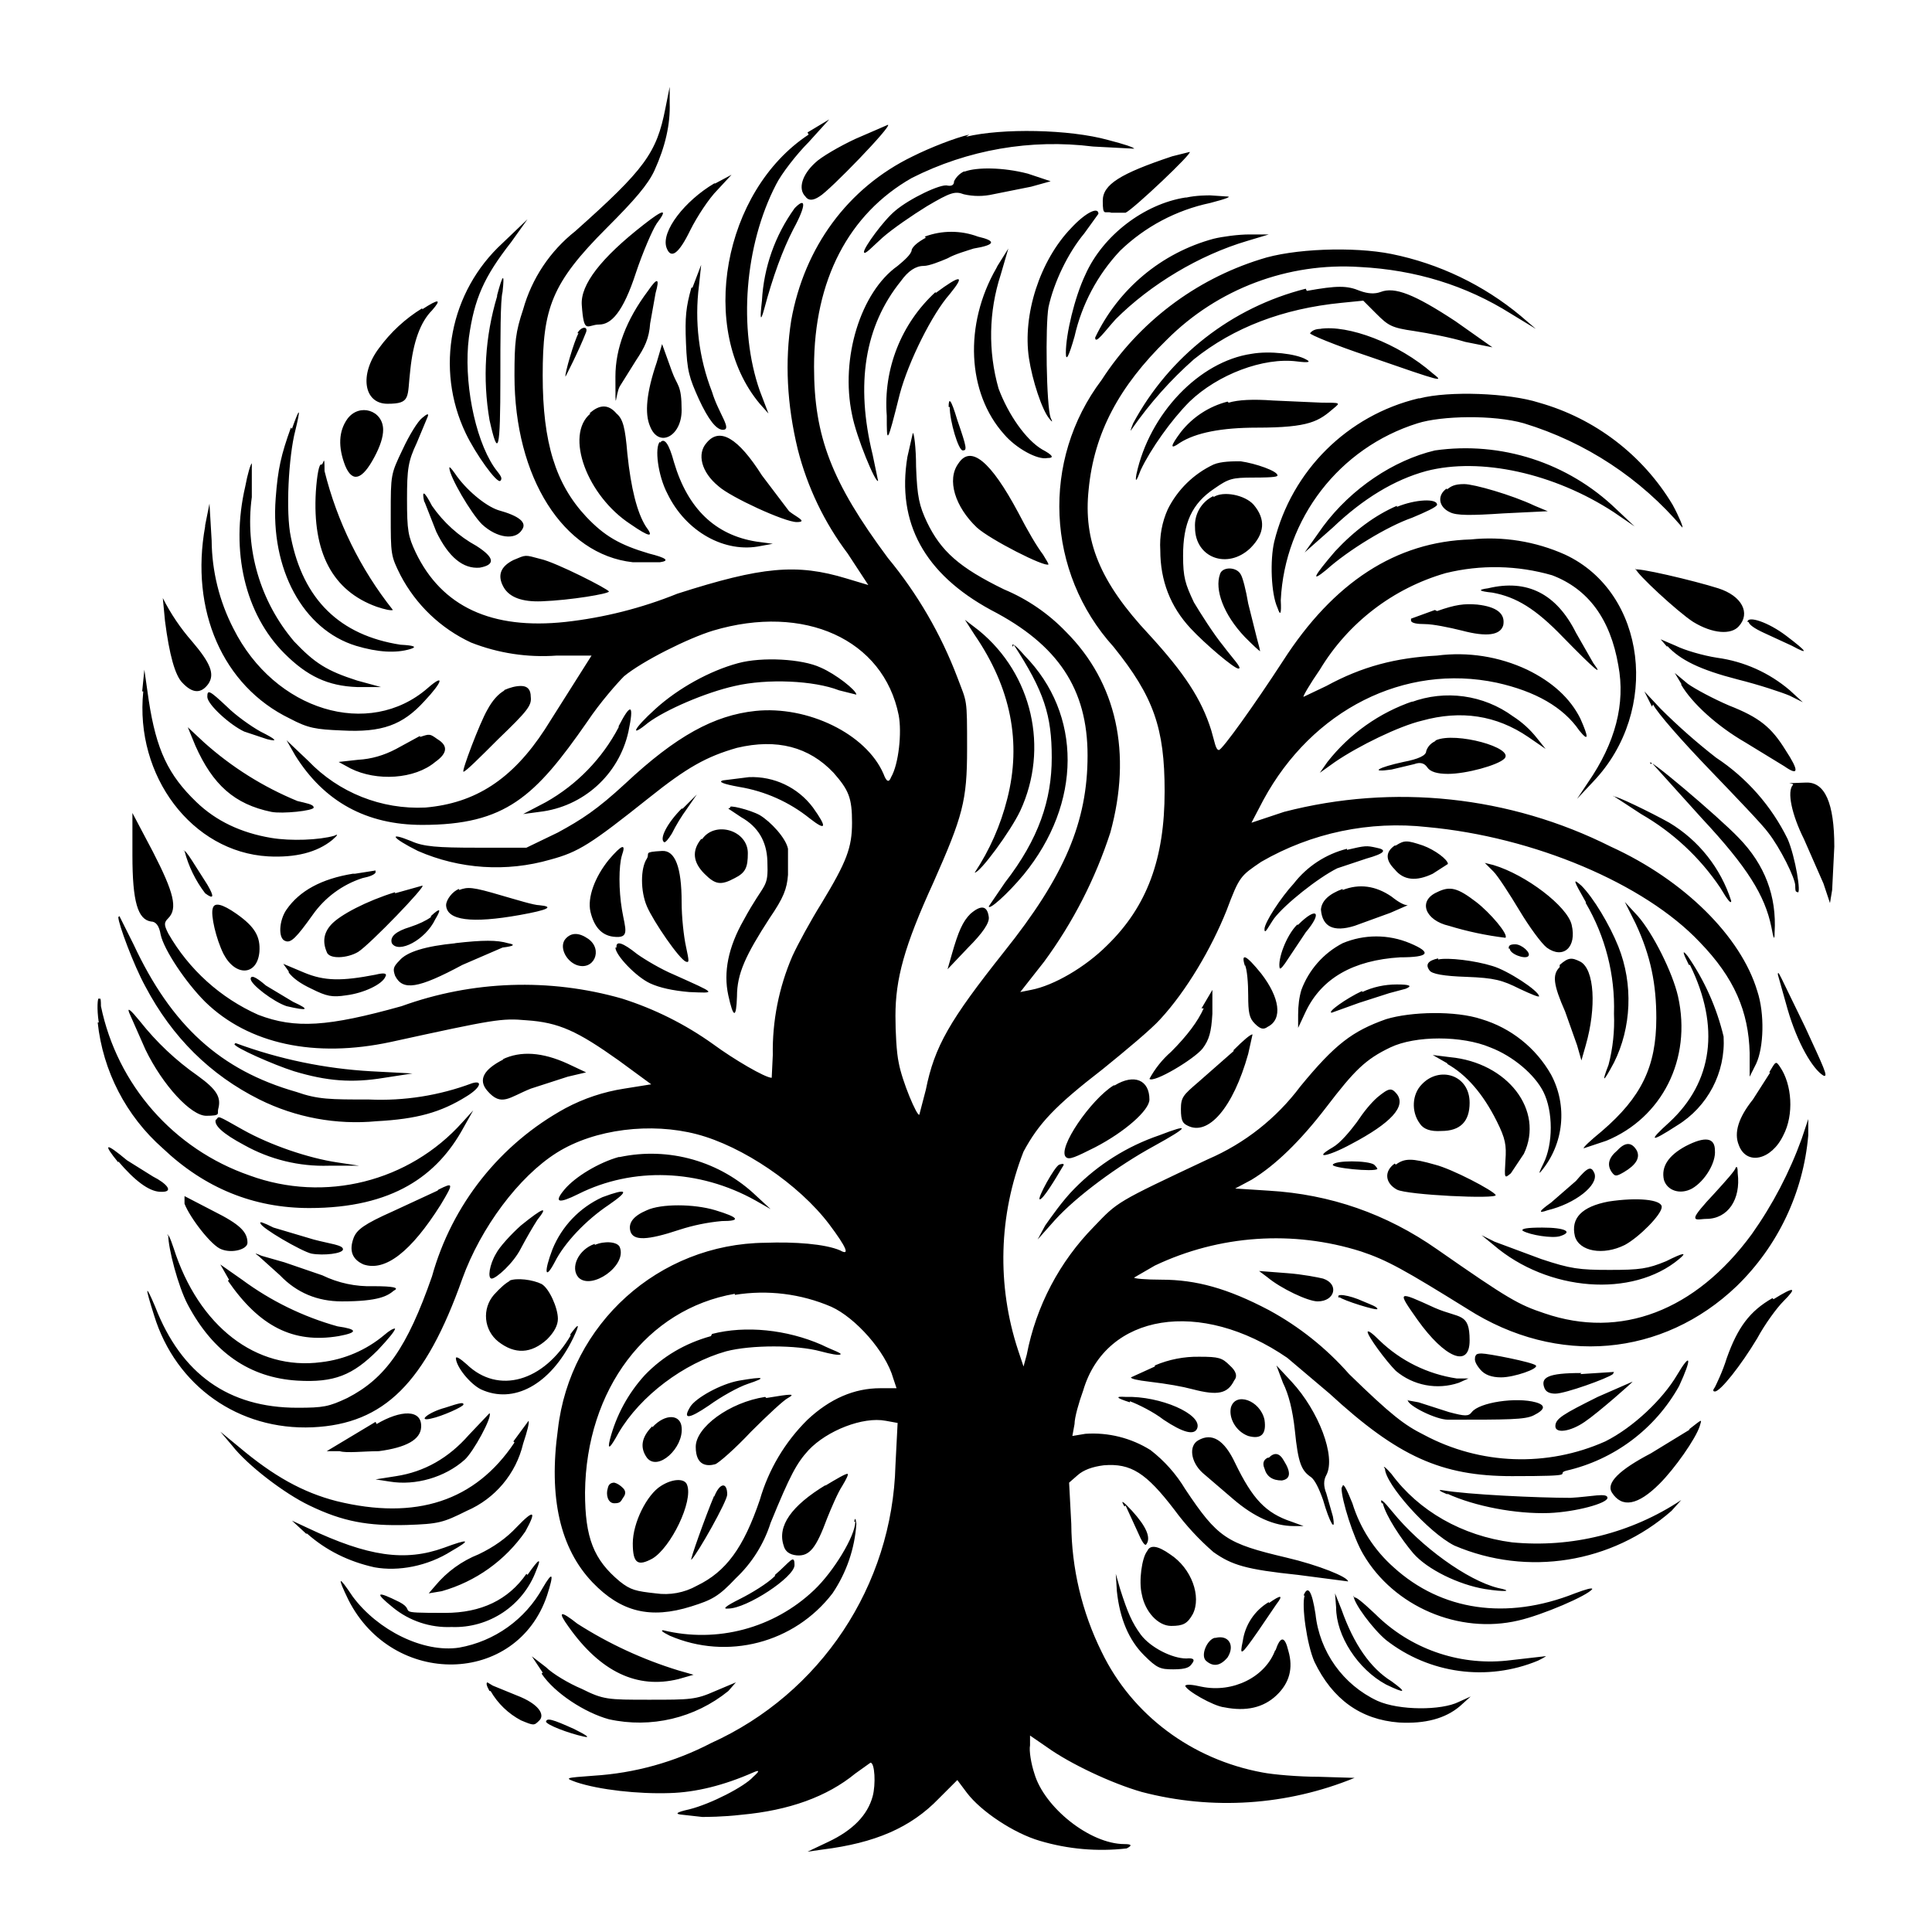
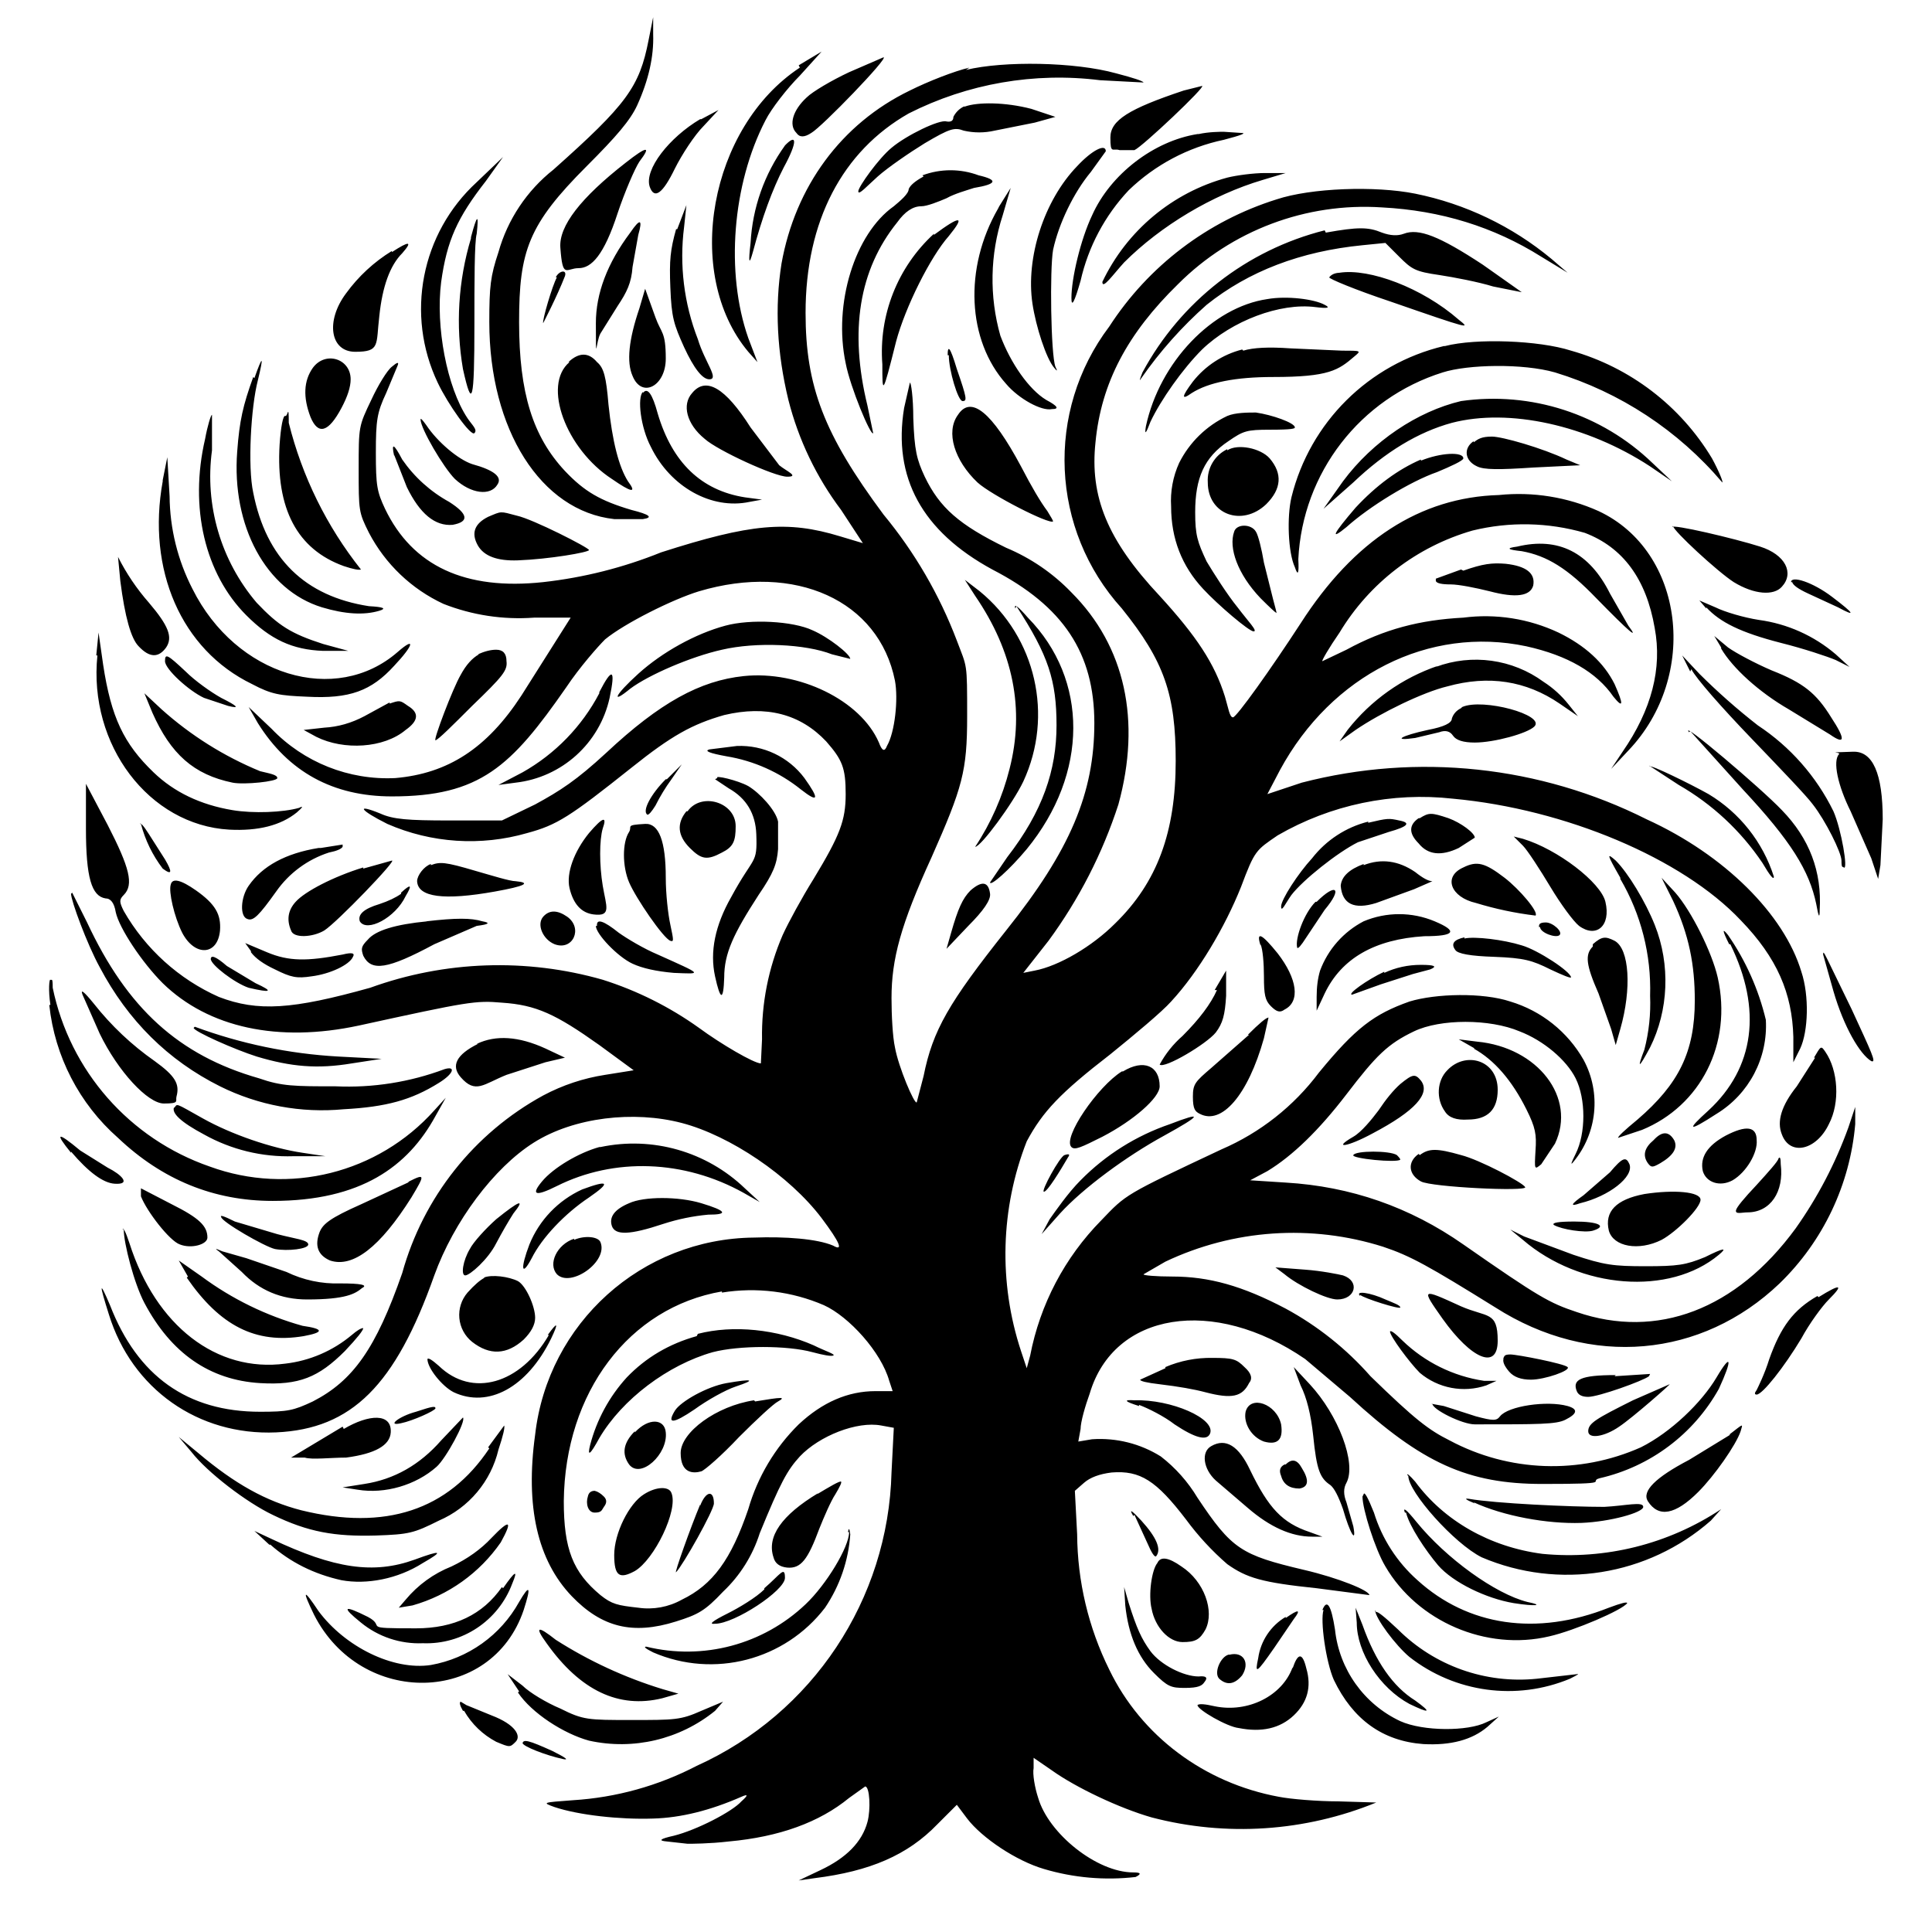
- <svg xmlns="http://www.w3.org/2000/svg" viewBox="-9 -8 178 178" width="24" height="24" fill="currentColor">
+ <svg xmlns="http://www.w3.org/2000/svg" viewBox="-4.3 -1.5 168.6 168.6" width="24" height="24" fill="currentColor">
  <path fill-rule="evenodd" d="M52.3 2c-.8 4.1-1.9 5.6-8.3 11.3a14 14 0 0 0-4.8 7.2c-.7 2.1-.8 3-.8 6.1 0 9.4 4.5 16.5 10.9 17.2h2.5q1.4-.2-1-.8c-2.7-.8-4.1-1.6-5.8-3.4-2.8-3-4-6.8-4-13s.8-8.5 5.9-13.6c2.6-2.6 3.8-4 4.4-5.3q1.5-3.3 1.4-6.2V0zm13.2 2.4c-7.9 5.2-10.2 18-4.5 24.8l.8.9L61 28c-2-5.7-1.4-13.4 1.5-19 .5-1 1.9-2.8 3-3.9L67.4 3l-2 1.2m4.4.6c-1.5.7-3.2 1.7-3.7 2.2-1.2 1.1-1.6 2.4-.9 3.1q.4.6 1.3 0c.9-.5 6.8-6.6 6.3-6.6zm10.5-.4c-1.3.3-3.6 1.2-5.2 2-6 2.9-10 8.4-11.2 15.1q-.9 5.7.6 11.9a27 27 0 0 0 4.6 9.6l1.9 2.9-2-.6c-4.6-1.4-7.8-1.1-15.6 1.4a39 39 0 0 1-10.3 2.6q-10.2 1.1-13.8-6.4c-.7-1.5-.8-2-.8-4.9 0-2.8.1-3.5.9-5.2l1-2.4q.2-.5-.5.1c-.4.3-1.2 1.6-1.8 2.9-1.1 2.3-1.1 2.3-1.1 6s0 3.8.9 5.6a14 14 0 0 0 6.5 6.2 18 18 0 0 0 7.9 1.2h3.2l-4.3 6.8c-3 4.6-6.4 6.8-11 7.2a14 14 0 0 1-10.8-4.3l-2-1.9.8 1.4q4 6.4 11.7 6.4c7.7 0 10.4-2.6 15.2-9.5 1.2-1.8 2.8-3.6 3.4-4.2 1.7-1.4 5.9-3.5 8.2-4.2 8.4-2.5 15.7.8 17.1 7.8.3 1.6 0 4.5-.7 5.7q-.3.8-.7-.3c-1.6-3.7-7-6.3-11.8-5.8-3.8.4-7.3 2.3-12 6.7-2.6 2.4-4 3.3-6.2 4.5l-2.9 1.4h-4.6c-3.6 0-4.9-.1-6-.6-2.2-.9-1.8-.3.6.9a18 18 0 0 0 12.2.8c2.6-.7 3.7-1.4 9.1-5.7 3.5-2.8 5.3-3.8 8.1-4.6q5.5-1.3 8.9 2.3c1.4 1.6 1.7 2.3 1.7 4.6s-.5 3.6-2.8 7.4c-1 1.6-2.2 3.8-2.7 4.9a22 22 0 0 0-1.8 9.1l-.1 2.1c-.6 0-3.5-1.7-5.4-3.1a30 30 0 0 0-8.4-4.2 33 33 0 0 0-20.3.7c-6.8 1.9-9.8 2.1-13.2.8A18 18 0 0 1 6.5 78c-.4-.8-.4-1 0-1.4.9-.9.5-2.4-1.4-6.1l-1.9-3.6v3.9c0 4.3.5 5.9 1.7 6.1q.7 0 .9 1.2c.3 1.4 2.3 4.4 4.1 6.2 4 3.9 10.1 5.2 17.1 3.7 9.6-2.1 10.2-2.2 12.5-2 3 .2 4.7 1 8.5 3.7l3 2.2-2.5.4a17 17 0 0 0-5.4 1.8 25.4 25.4 0 0 0-12.3 15.5c-2.3 6.6-4.3 9.4-7.8 11.2-1.7.8-2.2.9-4.6.9q-9.5 0-13.1-9.3-1.4-3.3-.1.8c2 6.5 7.8 10.6 14.6 10.3 6.6-.3 10.4-4.1 13.8-13.7 1.7-4.7 5.2-9.4 8.7-11.6s8.7-2.8 12.9-1.7 9.4 4.6 12.2 8.3q2.4 3.2 1 2.4c-1.4-.6-4.2-.8-6.9-.7a19.4 19.4 0 0 0-19.1 17.2q-1.3 9.4 3.2 14.1c2.6 2.7 5.3 3.4 9.1 2.2 1.9-.6 2.5-.9 4.1-2.6a12 12 0 0 0 3.2-5.1c1.8-4.4 2.4-5.5 3.5-6.7 1.7-1.8 5-3.1 7.1-2.7l1.1.2-.2 3.9a28.9 28.9 0 0 1-17 25.6 27 27 0 0 1-10.8 3c-2.7.2-2.7.2-1.6.6 2.1.7 5.7 1.1 8.6 1q3.6-.1 7.7-1.9.9-.4 0 .4c-.8.9-3.9 2.5-5.9 3q-1.8.4-.6.5l1.8.2c.3 0 1.9 0 3.6-.2q6.6-.6 10.5-3.8l1.4-1c.4 0 .5 2 .2 3.1q-.7 2.6-4.1 4.2l-1.9.9 1.4-.2c4.8-.6 8.1-2 10.7-4.7l1.7-1.7.9 1.2c1.3 1.7 4.3 3.7 6.7 4.4a20 20 0 0 0 8 .7q.8-.4-.2-.4c-3.2 0-7.4-3.4-8.3-6.5-.3-.9-.5-2.1-.4-2.6v-.9l1.6 1.1c2.1 1.5 5.9 3.3 8.7 4.1a31 31 0 0 0 19.6-1.3l-3.3-.1c-1.8 0-4.2-.2-5.2-.4-6.5-1.2-12-5.3-14.8-11.1a27 27 0 0 1-2.8-11.8l-.2-3.8.8-.7q.8-.7 2.4-.9c2.5-.2 3.9.7 6.5 4.1a24 24 0 0 0 3.6 3.9c1.7 1.2 3 1.6 7.8 2.1l4.6.6c0-.4-2.7-1.5-5.7-2.2-5.5-1.3-6.3-1.8-9.3-6.3a13 13 0 0 0-3.2-3.6 10 10 0 0 0-6-1.5l-1.2.2.2-1.1c0-.6.4-2 .8-3.1 2.1-7.1 10.8-8.5 18.8-3l3.9 3.3c6.3 5.8 10.3 7.6 16.8 7.6s3.9-.2 5-.5a16 16 0 0 0 10.4-7.8c1.2-2.6 1.1-3.2-.2-1s-4 4.8-6.6 6.1a19 19 0 0 1-16.7-.6c-1.8-.9-3-1.8-6.9-5.6a27 27 0 0 0-7.4-5.9c-3.8-2-6.7-2.8-9.9-2.8-1.4 0-2.6-.1-2.5-.2l1.9-1.1a26 26 0 0 1 19-1.3c2.4.8 4 1.7 9.8 5.3 8.3 5.3 18 4.4 24.8-2.1a22 22 0 0 0 6.6-13.9v-1.5l-.6 1.8a37 37 0 0 1-4.6 8.8c-5.2 7.1-12.1 9.7-19.1 7.3-2.4-.8-3.3-1.3-9.9-5.9q-7-4.9-15.5-5.4l-3.1-.2 1.5-.8q3.3-2 6.9-6.7c2.6-3.4 3.6-4.4 5.9-5.5s6.6-1.1 9.2 0c2.1.8 4.1 2.5 4.9 4.1.9 1.8.9 4.8 0 6.6q-.6 1.2-.2.7a8 8 0 0 0 .9-8.9 11 11 0 0 0-6.4-5.1c-2.4-.8-6.5-.7-8.8 0-3.1 1.1-4.7 2.3-7.9 6.2a21 21 0 0 1-8.5 6.7c-8.5 4-8.3 3.9-10.5 6.2a23 23 0 0 0-6.2 11.8l-.3 1.1-.5-1.5a27 27 0 0 1 .5-18.3c1.4-2.6 2.9-4.2 7.3-7.6 2.1-1.7 4.5-3.7 5.3-4.6 2.4-2.6 4.7-6.5 6.1-10 1.2-3.2 1.3-3.2 3.2-4.5a25 25 0 0 1 15.3-3.2c9.8.9 20 5.2 25.1 10.6 3.2 3.3 4.5 6.4 4.6 10.2v2.2l.6-1.2c.7-1.5.8-4.6.1-6.7-1.5-5-6.7-10.2-13.5-13.3a43 43 0 0 0-30.1-3.2l-3 1 1.1-2.1c4.5-8.3 13-12.6 21.5-10.8q5.4 1.2 7.6 4.4 1.3 1.6.1-1.1-1.4-2.8-4.9-4.5a15 15 0 0 0-8.3-1.3c-3.8.2-6.9 1-10.2 2.8l-2.1 1c-.1 0 .6-1.2 1.5-2.5a20 20 0 0 1 11.6-8.9 19 19 0 0 1 9.8.2q5 1.9 6.1 8.3 1 5.3-2.8 10.8l-1 1.5 1.5-1.6c6.2-6.5 4.9-17.4-2.6-20.9a17 17 0 0 0-8.7-1.4q-10.3.3-17.3 11.2c-2.6 4-5.6 8.2-5.9 8.2s-.4-.8-.7-1.8c-.9-2.9-2.5-5.3-5.7-8.8-4.6-4.9-6.1-8.7-5.6-13.4.5-5.2 2.8-9.5 7.2-13.8a23 23 0 0 1 17.8-6.7q7.7.4 13.9 4.3l2.3 1.4-1.4-1.2a27 27 0 0 0-11.9-5.7c-3.5-.7-9.1-.5-12.1.5A27 27 0 0 0 92.5 27a19.3 19.3 0 0 0 1.1 24.6c3.7 4.6 4.7 7.5 4.7 13.3 0 6.2-1.6 10.6-5.3 14.2-2 2-4.9 3.7-7 4.1l-1 .2 2.2-2.8a42 42 0 0 0 6.1-11.9c2-7.3.6-13.8-4.1-18.5a17 17 0 0 0-5.7-3.9c-4.1-2-5.8-3.5-7.1-6.2-.7-1.5-.9-2.3-1-5.1 0-1.8-.2-3.2-.3-3.1l-.5 2.2q-1.5 9.1 7.7 14.1c6.2 3.2 8.9 7.3 8.9 13.4s-2.1 11.1-7.7 18.1c-5 6.3-6.4 8.7-7.2 12.7l-.6 2.3c-.2.2-1.6-3.1-1.9-4.8-.2-.9-.3-2.8-.3-4.3 0-3.4.8-6.4 3.5-12.3 2.7-6.1 3.1-7.5 3.1-12.3s0-4.2-.9-6.6a39 39 0 0 0-6.4-11c-5.2-7-6.8-11.2-6.8-17.6 0-8 3.2-14.1 9-17.4a29 29 0 0 1 16.7-2.9l3.8.2q-.1-.2-2.4-.8c-3.6-1-9.8-1.1-13.1-.3m19 1.8C94.2 8 92.6 9 92.6 10.5s.2.9.8 1.1h1.3c.7-.3 6.3-5.6 5.9-5.6zM79.8 7.8a2 2 0 0 0-.9.9q0 .5-.6.4c-.6-.2-3.5 1.2-4.8 2.3-1.1.9-2.9 3.4-2.9 3.8s.8-.5 1.7-1.3 2.8-2.1 4.1-2.9c2.2-1.3 2.6-1.4 3.4-1.1a6 6 0 0 0 2.7 0l3.5-.7 1.8-.5-2.1-.7c-2.3-.6-4.7-.6-5.8-.2M56.8 8.9c-2.7 1.6-4.9 4.4-4.4 5.9q.6 1.7 2.2-1.6c.6-1.2 1.7-2.9 2.5-3.7l1.3-1.4-1.5.8m43.3 1.3c-3.8.6-7.6 3.5-9.2 7.1-1 2.1-1.8 5.5-1.8 7.2q0 1.3.8-1.5a17 17 0 0 1 4.2-7.9 17 17 0 0 1 8.3-4.4q2.3-.6 1.5-.6l-1.5-.1c-.3 0-1.3 0-2.2.2m-36.1 1a16 16 0 0 0-3 8.5q-.3 2.6.2.8 1.2-4.5 2.7-7.4c1.2-2.2 1.2-3.1 0-1.8m-13.8 1.4q-5.9 4.6-5.7 7.4c.2 2.8.5 1.8 1.6 1.8s2.2-1.1 3.4-4.8c.6-1.8 1.5-3.9 1.9-4.5q1.6-2.1-1.2.1m39.4.3c-2.9 3-4.5 8-3.9 12 .3 2 1.2 4.8 1.9 5.6q.4.5.1-.1c-.4-1.1-.5-8.5-.2-10.2.5-2.3 1.8-5 3.3-6.8l1.3-1.8c0-.7-1.2-.1-2.5 1.3m-52.4 1.4a15 15 0 0 0-3.4 17.5c.9 1.9 2.9 4.7 3.2 4.4s-.2-.7-.6-1.3c-1.8-2.7-2.8-8-2.3-11.9.5-3.6 1.4-5.6 3.9-8.8l1.5-2.1zm39-.5q-1.1.6-1.3 1.1c0 .4-.7 1-1.3 1.5-3.4 2.4-5.3 8.5-4.2 13.7.4 2.1 2.2 6.4 2.4 6.1l-.5-2.4Q69 24.1 74 17.9q1-1.4 2.1-1.4c.5 0 1.5-.4 2.2-.7.7-.4 1.8-.7 2.4-.9q3-.5.4-1.1a7 7 0 0 0-4.9 0m26.6.2a17 17 0 0 0-10.9 9.1c0 .7.9-.6 1.9-1.7 3.2-3.2 7.7-5.9 12.1-7.2l2-.6h-1.8c-1 0-2.5.2-3.3.4m-20 2.7c-3 5.2-2.7 11.5.7 15.3 1.1 1.3 3.1 2.4 4 2.2q1 0-.5-.8c-1.5-.9-3.1-3.2-4-5.6a18 18 0 0 1 .2-10.5l.7-2.4-1 1.6m-28.2 2c-.5 1.8-.6 2.7-.5 5.1.1 2.6.3 3.2 1.2 5.2q1.3 2.8 2.2 2.8c.9 0-.4-1.5-1-3.5a20 20 0 0 1-1.2-9.8l.2-1.9-.8 2.1m-18 .8a25 25 0 0 0-.7 11.4c.8 3.6 1 2.9 1-3.9 0-3.6 0-7.2.2-7.9q.3-2.7-.5.3m40.4-.3a14 14 0 0 0-4.5 11.4c0 2.6 0 2.8 1.2-2 .8-3 3-7.4 4.6-9.2q2.2-2.7-1.3-.1m-26.5-.2q-3 4-3 7.9c0 3.9 0 1.6.4.9l1.5-2.4c.8-1.2 1.2-2 1.3-3.4l.5-2.8q.6-2.1-.7-.2m60.6-.2A25 25 0 0 0 95.4 31q-.4 1-.1.5a36 36 0 0 1 5.7-6.4q5.5-4.4 13.6-5.2l2-.2 1.2 1.2c1.1 1.1 1.4 1.3 3.5 1.6 1.3.2 3.4.6 4.7 1l2.5.5-3.4-2.4c-3.8-2.5-5.6-3.2-6.9-2.7q-.8.3-1.9-.1c-1.2-.5-2.1-.5-4.9 0m-81.5 1.6a14 14 0 0 0-4 3.7c-1.8 2.4-1.4 5.1.8 5.1s1.8-.6 2.1-3.1q.4-3.9 2-5.5 1.4-1.6-.9-.1m14.4 2.2c-.4.7-1.3 3.8-1.2 4 0 0 1.2-2.3 1.9-4.1.2-.6-.5-.5-.8.1m68.5-.4q-.7 0-1 .4c-.1.1 2.3 1.1 5.3 2.1 7.2 2.5 7 2.4 6 1.6-3.2-2.8-7.8-4.5-10.4-4.1m-61.1 3.1q-1.4 4.1-.6 5.9c.8 2 2.9.9 2.9-1.5s-.4-2.2-.9-3.6l-.9-2.5zm54.8-.8c-4.8.7-9.4 5.5-10.6 11.1q-.2 1.2.4-.4c.9-1.9 2.8-4.6 4.5-6.3 2.6-2.5 6.8-4.1 9.9-3.7q1.6.2.8-.2c-.9-.5-3.3-.8-5-.5m15.4 4.1a18 18 0 0 0-13.3 13.2c-.4 1.7-.3 4.8.3 6.1q.4 1.2.3-.7A18 18 0 0 1 121.6 31c2.2-.7 7-.8 9.8 0a31 31 0 0 1 14.6 9.6c.1 0-.3-1-.9-2.1a21 21 0 0 0-12.3-9.4c-2.8-.9-8.3-1.1-11-.4m-43.3.8c0 1.3.8 4 1.2 4s.4-.2-.5-2.8c-.6-2-.8-2.1-.8-1.2m25.7-.5a8 8 0 0 0-4.3 2.8q-1.5 2-.1 1 2.2-1.4 7.1-1.4c4.9 0 5.7-.6 7.1-1.8.6-.5.6-.5-1.1-.5l-4.5-.2q-2.8-.2-4.1.2m-58.8 1c-2.4 2-.3 7.6 3.7 10.2q2.6 1.8 1.4.2-1.2-1.9-1.7-6.7c-.2-2.4-.4-3.2-1-3.7q-1.1-1.3-2.5 0m-27.5 1.3c-.9 2.5-1.2 3.8-1.4 6.5-.5 6.5 2.5 12.1 7.4 13.6q3 .9 5 .3 1-.3-.9-.4-8.4-1.3-10.1-9.9c-.5-2.3-.2-7.5.4-9.8q.8-3.3-.3-.2m5.1-.9q-1.2 1.7-.2 4.3 1 2.4 2.7-.8.8-1.5.8-2.5c0-1.8-2.2-2.5-3.3-1m33.1 2.2c-.9 1-.5 2.7 1.1 4 1.1 1 6.1 3.3 7.2 3.3s-.1-.5-.7-1l-2.5-3.3q-3.3-5.2-5.1-3m-4.3-.1c-.5.5-.2 3.1.7 4.8 1.7 3.5 5.3 5.5 8.6 4.8l1.1-.2-1.5-.2q-5.7-.9-7.6-7.3-.7-2.6-1.3-1.8m71.4.7c-3.8.9-7.7 3.5-10.3 7l-1.7 2.4 2.6-2.3q4.2-4 8.6-5.2c5-1.3 11.8.2 17.3 3.8l1.9 1.3-1.7-1.6a20 20 0 0 0-16.7-5.4m-43.9 1.2c-1.1 1.5-.3 4 1.7 5.9 1.2 1.1 6.3 3.7 6.6 3.4q0-.1-.5-.9-.9-1.2-2.3-3.9-3.8-7.1-5.5-4.5m23.5.1a9 9 0 0 0-4.2 4.1 8 8 0 0 0-.7 3.8q0 4.2 2.8 7.2c1.3 1.4 4 3.7 4.4 3.7s-.5-.9-1.4-2.1c-.9-1.1-2.1-3-2.7-4-.8-1.7-1-2.3-1-4.3 0-3 .8-4.8 2.9-6.2 1.3-.9 1.6-1 3.6-1s2.2-.1 2.2-.2c0-.4-2-1.1-3.4-1.3-.7 0-1.8 0-2.5.3m-89.2 2c-1.4 6 0 11.8 3.6 15.4 2.1 2.1 4 3 6.7 3.1h2.2l-2.2-.6c-2.8-.9-3.9-1.6-5.8-3.6a17 17 0 0 1-3.9-13.3v-3.1c-.1 0-.4 1-.6 2.1m6.5.5q-.5 8.4 5.6 10.6 1.2.4 1.5.3a33.6 33.6 0 0 1-6.3-12.8c0-1.8-.1-.5-.3-.6s-.4 1-.5 2.5m12.3-2.2c0 .8 2 4.2 3 5.2 1.4 1.3 3.1 1.5 3.7.5q.7-1-2.2-1.8c-1.2-.4-3-1.9-4-3.4q-.5-.7-.5-.5m91.9 1.9c-.9.6-.8 1.7.3 2.2.6.3 1.9.3 4.9.1l4.1-.2-1.2-.5c-2.1-1-5.6-2-6.5-2s-1.2.2-1.6.5m-94.2 1.1 1.1 2.8q1.7 3.5 4 3.3 2.2-.4-.3-2a12 12 0 0 1-4.1-3.7q-1.1-2.1-.7-.3m72.7-.6a3 3 0 0 0-1.7 2.9c0 2.8 3 3.9 5.1 1.9q2-2 .3-4c-.8-.9-2.8-1.3-3.7-.7m16.9.8q-3 1.3-5.7 4.2-3 3.5-.8 1.7c2-1.8 5.6-4 7.9-4.8 1.2-.5 2.3-1 2.3-1.2 0-.6-2-.5-3.7.2M9.9 40.5c-1.4 7.7 1.6 14.7 7.8 17.7 1.7.9 2.4 1 4.8 1.1 3.7.2 5.6-.5 7.6-2.7 1.7-1.8 1.9-2.6.3-1.2-5.4 4.7-14.1 2.1-17.9-5.5a18 18 0 0 1-2-8.1l-.2-3.4-.4 2m28.4 3.2q-1.8.9-.9 2.5.8 1.4 3.5 1.3c2.7-.1 6.2-.7 6.2-.9s-4.9-2.7-6.3-3c-1.5-.4-1.3-.4-2.5.1m103.4.8c0 .4 3.9 4 5.3 4.9 1.8 1.1 3.5 1.2 4.2.4 1.1-1.2.3-2.8-1.9-3.5s-7.7-2-7.7-1.7m-38.2.4c-.5 1.4.3 3.7 2.3 5.8q1.2 1.2 1.4 1.3 0-.1-.3-1.2l-.8-3.2c-.2-1.2-.5-2.4-.7-2.7-.4-.7-1.7-.7-1.9 0m24.7 1.3q-1.5.2.4.4c2.2.4 4 1.5 6.5 4.1q4.3 4.4 2.8 2.4l-1.6-2.8q-2.7-5.4-8.1-4.1m-121.9 3q.6 4.7 1.6 5.7 1.4 1.5 2.4.1c.6-.9.2-1.9-1.5-3.9a19 19 0 0 1-2.7-4zm117-1-2.2.8v.2q.1.3 1.3.3c.7 0 2.2.3 3.4.6q3.4.9 3.8-.5.3-1.6-2.4-1.9c-1.2-.1-2 0-3.7.6m28.7 1q.1.4 1.4 1l2.6 1.2q2.4 1.3-.5-.9c-1.7-1.3-3.6-1.9-3.6-1.3m-71.2 1.2q5 7.3 3 15.1a22 22 0 0 1-3 6.8c.5 0 3.3-3.8 4.2-5.7a13.9 13.9 0 0 0-3.8-16.6l-1.3-1zm3.6.9c2.8 4.3 3.5 6.5 3.5 10.4s-1.2 7.5-4.3 11.5l-1.5 2.2c0 .4 1.7-1.1 3.2-2.9 5.4-6.6 5.4-14.8.1-20.2q-1.3-1.5-1.1-.8m60.3-.1c1.2 1.3 3 2.2 6.5 3.1 2 .5 4.1 1.2 4.8 1.5l1.2.6-1.2-1.1a13 13 0 0 0-6.7-3c-1.3-.2-3-.7-3.8-1.1l-1.4-.6.6.7M59 53.1c-2.6.7-5.5 2.3-7.6 4.2s-2.4 2.7-.7 1.3c1.6-1.2 5.3-2.8 8-3.4 3-.7 7.3-.5 9.6.4l1.6.4c0-.4-1.9-1.9-3.3-2.5-1.7-.8-5.4-1-7.6-.4M4.2 55.7c-.8 7.8 4.5 14.8 11.5 15.2q3.8.2 5.9-1.5.8-.7.2-.4c-1.4.4-4 .5-5.8.2q-4.2-.7-6.9-3.3c-2.6-2.5-3.7-4.8-4.4-9.4l-.4-2.8-.2 2m141.8-.6c1 1.7 3.3 3.8 5.9 5.3l3.6 2.2q2 1.4.1-1.5c-1.3-2.1-2.4-3-5.2-4.1-1.4-.6-3.1-1.5-3.8-2l-1.2-1 .6 1m-108.4.6q-.9.5-1.6 1.8c-.7 1.2-2.4 5.7-2.2 5.7s1.5-1.3 3.2-3c2.7-2.6 3.1-3.1 3-3.9q0-1-.9-1-.7 0-1.6.4m-27.3.6c0 .7 2.1 2.6 3.4 3.2l2.1.7q1.6.4-.6-.7c-.9-.5-2.3-1.5-3.1-2.3-1.6-1.5-1.8-1.6-1.8-.9m133.2.7c.4.8 2.7 3.4 5.2 6 2.4 2.5 4.9 5.1 5.4 5.8 1.1 1.4 2.5 4.2 2.5 4.9s.1.5.2.6c.4.3-.2-3.3-.9-4.9a19 19 0 0 0-6.6-7.5 56 56 0 0 1-5.1-4.5l-1.5-1.6.7 1.4m-22-.5a17 17 0 0 0-7.9 5.6l-.7 1 1.4-1c2.2-1.5 5.9-3.3 8-3.8q5.4-1.5 9.8 1.5l1.6 1.1-.8-1a9 9 0 0 0-2.2-2 10 10 0 0 0-9.4-1.3M48 59a17 17 0 0 1-6.7 6.9L39.2 67l1.5-.2a9.5 9.5 0 0 0 8.2-7.4q.8-3.8-.9-.5M9 60.7c1.6 3.6 3.6 5.4 7 6.1 1 .2 3.9-.1 3.9-.4s-.7-.4-1.5-.6a30 30 0 0 1-8.6-5.4L8.3 59zm20.7-.9L27.5 61q-1.7.9-3.5 1l-1.8.2 1.1.6c2.4 1.2 5.9 1 7.8-.6q1.7-1.2.2-2.1c-.7-.5-.7-.5-1.6-.2m93.5.4q-.6.3-.8.9 0 .6-2.1 1c-2.3.5-3.2 1-1.1.7l2.1-.5q.8-.3 1.2.3t1.9.6c1.7 0 4.6-.8 5.2-1.4 1-1-4.5-2.5-6.3-1.7m19.9 2.1 4.6 5.1c4.2 4.5 5.8 7.1 6.4 10q.3 1.7.3.5.3-5-3.3-8.7c-1.8-1.9-9-8-8.1-6.8m-85.5 1.5q-.7.2 1.5.6a14 14 0 0 1 6.5 2.9q2.3 1.8.3-1a7 7 0 0 0-5.9-2.8zm98.6.4c-.6.6-.1 2.8 1 5l1.8 4.1.6 1.8.2-1.2.2-4q0-6-2.6-5.9c-2.6.1-1.1 0-1.2.2M53.8 66.5c-1.3 1.3-2.1 2.8-1.6 3.1q.2 0 .7-.8.6-1.2 1.4-2.3l.9-1.3-1.3 1.3m85.7-1.2 2.6 1.7a22 22 0 0 1 7.3 6.8q1 1.7 1 1.2a13 13 0 0 0-5.7-7.2c-1.6-.9-5.1-2.6-5.1-2.4m-81.6 1.1 1.2.8q2.3 1.3 2.4 4c.1 2.7-.2 1.8-2.2 5.5q-2.1 3.7-1.4 6.9t.8.1c0-2.1.8-3.8 3-7.2 1.3-1.9 1.6-2.7 1.7-4v-2.4c-.2-1-1.6-2.5-2.6-3.1-.9-.5-3-1-2.7-.7m-2.7 2.9q-1.3 1.6.3 3.2c1 1 1.5 1.1 2.8.4 1-.5 1.2-1 1.2-2.3 0-2.1-3-3-4.2-1.3m63.8.6q-1.3.9 0 2.2 1.2 1.5 3.5.4l1.4-.9c0-.4-1.2-1.3-2.3-1.7-1.5-.5-1.7-.5-2.5 0m-4.5.3a9 9 0 0 0-4.9 3.2c-1.2 1.3-2.7 3.6-2.7 4.2s.4-.3.9-1c1-1.3 4-3.7 5.8-4.6l2.7-.9q2.5-.7.9-1c-.9-.2-1-.2-2.7.2M8 70.4a11 11 0 0 0 1.9 3.9q1.2.9.2-.8l-1.4-2.2q-.7-1.1-.8-.9m39.2.8c-1.3 1.6-2 3.5-1.7 4.8q.5 2.1 2.1 2.3c1.6.2 1.1-.7.8-2.5s-.3-4 0-5q.6-1.7-1.2.4m3.5-.1c-.6.9-.6 3 0 4.4s3 4.9 3.6 5.1c.3.1.3 0 0-1.4-.2-.9-.4-2.7-.4-4.1q0-4.8-1.8-4.7c-1.8.1-1.1.2-1.4.7m78 1.2c.4.4 1.5 2.1 2.4 3.6s2 3 2.5 3.4c1.5 1.1 2.8 0 2.3-2.1-.4-1.7-4.2-4.6-7.2-5.5l-.8-.2zm-105.1.2q-4.3.7-6.1 3.3c-.7 1-.8 2.7-.1 2.9.5.2 1-.3 2.5-2.4a9 9 0 0 1 4.6-3.4q1-.2 1.2-.5v-.2l-1.9.3m113.4 2.7a19 19 0 0 1 2.6 10.2 16 16 0 0 1-.5 4.7q-1 2.6.5-.2c1.6-3.2 1.8-7.2.4-10.7-.8-2-2.3-4.5-3.4-5.6-.8-.7-.8-.6.4 1.5m-109.7-.9c-2.6.8-5.1 2.1-5.9 3q-1 1.1-.4 2.5c.2.7 1.9.6 2.9 0 1.1-.7 6.4-6.2 5.9-6.1l-2.5.7m87.3-.4q-1.9.7-2 1.9.2 2.4 3.1 1.5l3.3-1.2 1.6-.7q-.5 0-1.5-.8-2.2-1.5-4.5-.6m-81.4-.1c-.6.2-1.2 1-1.2 1.5q.1 2.1 6.8.9 3.9-.7 1.8-.9c-.5 0-2.1-.5-3.5-.9-2.7-.8-3.1-.8-3.9-.5m90.1.2c-1.8.8-1.1 2.6 1.1 3.1a30 30 0 0 0 5.2 1.1c.3-.3-1.4-2.3-2.7-3.3-1.7-1.3-2.4-1.5-3.6-.9M10.6 75.7c-.2.6.3 2.8 1 4.2 1.1 2.1 3.1 2 3.3-.2.1-1.4-.4-2.3-2.1-3.5q-2-1.4-2.2-.5m131.1 1.4c1.4 3 1.9 5.6 1.9 8.7 0 4.5-1.4 7.3-5 10.4q-1.7 1.4-1.7 1.6l2.1-.7c5.1-2.1 7.9-7.5 6.6-13.3-.5-2.2-2.3-5.8-3.7-7.4l-1.2-1.3zm-61.3-.9c-.7.7-1.1 1.6-1.7 3.7l-.4 1.4 1.9-2q2-2 1.9-2.8-.2-1.6-1.7-.3m-49.7.3q-.7.5-1.9.9-2 .6-1.7 1.5c.6 1 3.1-.3 4-2.2q.9-1.5-.4-.3m79.8.8c-1 1-1.8 3.2-1.6 4q.1.2.8-.9l1.6-2.4c1.6-1.9 1-2.4-.7-.7M1.9 76.5c0 .6 1.4 4.4 2.5 6.4q3.7 7 10.5 10.4a20 20 0 0 0 10.8 2c3.7-.2 5.9-.8 8.3-2.3 1.3-.8 1.5-1.5.5-1.2a24 24 0 0 1-9.5 1.5c-3.6 0-4.7 0-6.7-.7-7-2-11.5-6.1-15-13.6L2 76.4m41.1 2.1c-.6.7 0 2 1 2.4 1.6.6 2.5-1.4 1.1-2.4q-1.3-.9-2.1 0m71.6.4a8 8 0 0 0-3.8 4.3q-.3 1-.3 2.3v1.2l.7-1.5q2.2-4.6 8.7-5 4 0 .9-1.3a8 8 0 0 0-6.2 0m-81.7 0q-4.2.4-5.2 1.6c-.6.6-.6.8-.4 1.4.7 1.4 2.1 1.2 6.2-1l3.7-1.6q1.6-.2.5-.4c-1-.3-2.3-.3-4.9 0m14.8.4c0 .7 1.9 2.7 3.2 3.3q1.3.6 3.6.8c2.5.1 2.6.2-1.4-1.6-1.2-.5-2.7-1.4-3.4-1.9q-2-1.6-1.9-.6m82.3.1c0 .5 1.4 1 1.7.7s-.6-1.1-1.2-1.1-.6.2-.6.4m16.7 1.5c2.8 5.7 2.1 10.8-1.9 14.5q-3 2.7.7.3a9 9 0 0 0 4.3-8.2 22 22 0 0 0-3.3-7.4q-.8-1 .1.8m-40.9 0c.2.4.3 1.7.3 2.8 0 1.6.1 2.1.6 2.6s.8.6 1.2.3c1.4-.7 1.1-2.7-.6-4.9q-2.1-2.6-1.5-.7m17.8-.7q-1.4.3-.8 1.1.3.5 3.4.6c2.6.1 3.3.3 4.9 1.1q1.7.8 1.8.7c0-.5-2.9-2.4-4.3-2.8-1.6-.5-4.1-.8-5-.6m11.2.7c-.7.7-.6 1.6.5 4.1l1.1 3.1.4 1.4.4-1.4c1-3.5.8-7-.5-7.7-.8-.4-1.1-.4-1.9.3m-117.1.7q.6.8 2.1 1.5c1.4.7 1.9.8 3.2.6 1.6-.2 3.3-1 3.6-1.7q.3-.5-.9-.2c-3.1.6-4.7.6-6.6-.2l-1.9-.8.5.7m137.2.3.9 3.2c.9 3.1 2.3 5.5 3.3 6.1.5.2 0-.8-1.7-4.5-2.4-4.9-2.5-5.3-2.5-4.8m-140.7.4c0 .5 2.1 2.1 3.3 2.5q3 .7.6-.4l-2.5-1.5q-1.5-1.3-1.4-.5m102.4 1c-1.5.7-3.3 2-2.8 2l2.5-.9 2.8-.9 1.5-.4q1-.4-.8-.4-1.7 0-3.2.7m-14.6 1.5q-.8 1.8-3 4a9 9 0 0 0-2 2.5c.4.4 4.1-1.8 4.9-2.8.6-.8.8-1.5.9-3.2v-2.2l-1 1.7M0 86.2a18 18 0 0 0 6 11.6q5.8 5.5 13.5 5.5c7.7 0 11.8-3 14.2-7.4l.9-1.6-1 1.1a18 18 0 0 1-19.6 4.9A21 21 0 0 1 .3 84.7c0-1-.1-.6-.2-.7s-.2.9 0 2.2m2.8-.9 1.5 3.4C6 92 8.6 94.8 10 94.8s1-.2 1.1-.6c.3-1.1-.1-1.8-1.9-3.1a25 25 0 0 1-5.3-5q-1.3-1.6-1-.8m101.8 3.5-3.3 2.9c-1.4 1.2-1.6 1.4-1.6 2.5s.2 1.3.6 1.5c1.9 1 4.2-1.6 5.6-6.6l.4-1.8q-.3 0-1.8 1.5m-92-.6c0 .3 3.6 1.9 5.5 2.5 3 .9 5.3 1.1 8.3.6l2.6-.4-3.8-.2a43 43 0 0 1-12.5-2.6m24.7 1.5q-2.8 1.4-1.5 2.9c1.3 1.5 2 .6 4-.2l3.4-1.1 1.7-.4-1.7-.8q-3.5-1.6-6-.4m87 .4q2.7 1.5 4.6 5.3c.8 1.6.9 2.2.8 3.6-.1 1.7-.1 1.7.5 1.2l1.2-1.8c1.9-4-1.5-8.4-6.8-8.9l-1.6-.2 1.4.8m29.7.8-1.6 2.5q-2 2.5-1.3 4.2c.7 1.9 3 1.4 4.1-.9 1-1.9.8-4.7-.3-6.3-.4-.6-.4-.5-1 .5m-32 1.1c-.9.9-1 2.5-.2 3.6q.5.8 2 .7 2.6 0 2.6-2.6c0-2.6-2.8-3.4-4.4-1.7m-28.4.1c-2.1 1.3-5.2 5.8-4.4 6.6.3.3.9 0 2.7-.9 2.7-1.4 5-3.4 5-4.4 0-1.8-1.4-2.4-3.2-1.3m24.2 1.1q-.9.8-1.9 2.3c-.6.8-1.5 1.9-2.2 2.3-1.9 1.1-.5.9 1.7-.3q5.5-2.9 4.2-4.6c-.5-.6-.7-.6-1.8.3m-107 2q-.4.8 2.6 2.4a15 15 0 0 0 7.8 1.9h2.8l-2-.3c-2.7-.4-6.2-1.6-8.7-3s-2.2-1.3-2.5-.9m86.9 1.4a20 20 0 0 0-7.8 4.9c-1.1 1.1-2.2 2.7-2.7 3.4l-.7 1.3 1.6-1.8c2-2.2 5.8-5 9.1-6.8q4.9-2.7.5-1m48.5 1q-2.4 1.3-2 3.1c.3 1 1.5 1.4 2.6.8 1.2-.7 2.2-2.4 2.1-3.5q0-1.8-2.7-.4m-6.3.4q-1.2 1-.5 2c.3.4.4.4 1.1 0q1.7-1 1.2-2-.7-1.2-1.8 0M1.9 99q2.3 2.7 3.8 2.8c1.5.1.6-.8-.6-1.4l-2.4-1.5q-3-2.5-.8.2m46.1-.5c-1.8.5-4 1.8-5 3q-1.5 1.8 1.3.4c5-2.5 11.1-2.3 16.3.6l1.4.8-1.3-1.2a14 14 0 0 0-12.6-3.6m71.4.6c-1 .7-.9 1.8.2 2.4.9.5 9.3.9 9.1.5s-4-2.4-5.6-2.8c-2.1-.6-2.8-.6-3.6 0m-31 0c-.4.1-2.1 3.2-1.8 3.2s1.4-1.8 2.1-3q.3-.4-.3-.2m25.2 0c-.2.3 3.8.7 4.1.4q0-.1-.3-.4c-.6-.4-3.6-.4-3.8 0m37.1.3c0 .2-.9 1.2-1.9 2.3q-1.7 1.8-1.8 2.2c-.1.4.5.2 1 .2 2 0 3.2-1.8 2.9-4.2q0-.8-.2-.5m-14.7 1.2-2.3 2q-1.7 1.2-.3.7c2.5-.6 4.7-2.3 4.3-3.4-.3-.7-.6-.6-1.7.7m-104.9.9-4.1 1.9c-2.7 1.2-3.3 1.7-3.6 2.4q-.7 1.8.9 2.5 3 1 7.1-5.5c1.2-2 1.2-2.1-.2-1.4m15.1.7a9 9 0 0 0-4.6 4.8c-.8 2.1-.7 2.9.2 1.2.9-1.8 2.9-3.9 5-5.3q2.9-2-.6-.7m-38.5.6c.5 1.3 2.5 3.9 3.4 4.2 1 .4 2.4 0 2.4-.6 0-1-.7-1.7-3.1-2.9L8 102.2q0 0 0 .8m131.2-.3q-3.7.7-3.1 3.2c.4 1.4 2.6 1.8 4.6.8 1.3-.7 3.4-2.8 3.4-3.5s-2.3-.9-4.9-.5m-88.6.8q-1.9.8-1.5 2c.3.8 1.5.8 4.5-.2a18 18 0 0 1 3.9-.8q2.7 0-.6-1c-2-.6-5-.6-6.3 0M39 104.9c-.9.8-2 2-2.3 2.6-.6 1-.8 2.3-.4 2.3s2-1.4 2.7-2.8q.8-1.5 1.5-2.6 1.6-2-1.5.5m-24-.2c0 .4 3.8 2.6 4.7 2.8 1.1.2 2.9 0 2.9-.4s-1.2-.5-2.7-.9l-3.7-1.1q-1.4-.7-1.2-.4m116.3.7c.7.4 2.7.7 3.4.5 1.3-.4.5-.8-1.6-.8q-2.1 0-1.8.3m-124.8.4c0 1.2.9 4.7 1.8 6.4q3.5 6.6 10.1 7c3.4.2 5.1-.5 7.4-2.8q1.6-1.7 1.6-2-.3 0-1 .6a11 11 0 0 1-5.8 2.5c-6 .8-11.3-3.3-13.6-10.5q-.5-1.5-.6-1.2m122.2.9c5 4.3 12.8 4.9 17.1 1.3q1.2-1-1.2.2c-1.7.7-2.4.8-5.2.8s-3.6-.1-6.3-1l-4.3-1.6-1.2-.6zm-82.8-.1c-1.5.5-2.3 2.2-1.5 3.1 1.2 1.2 4.5-1.1 3.8-2.8-.2-.5-1.4-.6-2.3-.2m-31 1 2 1.8q2.3 2.4 5.7 2.4c3.4 0 4.2-.5 4.8-1q.8-.4-1.9-.4a10 10 0 0 1-4.7-1l-3.5-1.2-2.1-.6q-.9-.4-.3 0M12 110c2.9 4.2 6 5.8 10.2 5.1q2.7-.5-.1-.9a27 27 0 0 1-8.8-4.3l-2-1.4.8 1.4m95.7-.2c1.2 1 3.7 2.2 4.6 2.2 1.6 0 2-1.6.5-2.1-.4-.1-1.9-.4-3.3-.5l-2.6-.2zM38 110q-.6.3-1.5 1.3a3 3 0 0 0 .4 4.3q2.3 1.8 4.5-.2 1-1 1-1.9c0-1-.8-2.8-1.5-3.2-.8-.4-2.3-.6-3-.3m116.4 1.6c-2.1 1.2-3.2 2.7-4.2 5.5-.4 1.3-1 2.5-1.1 2.7q-.3.4 0 .4c.5 0 2.4-2.4 3.9-4.9.7-1.3 1.8-2.8 2.4-3.4q2-2-.9-.2m-95.7-.5c-8.1 1.4-13.7 8.8-13.8 18.3 0 4.2.8 6.2 3.2 8.2 1 .8 1.5.9 3.3 1.1a6 6 0 0 0 3.8-.7c2.7-1.3 4.3-3.5 5.8-7.9a17 17 0 0 1 4.4-7.4q3.1-2.9 6.7-2.9h1.5l-.3-.9c-.7-2.5-3.5-5.6-5.7-6.6a16 16 0 0 0-8.9-1.1m55.7.2c.3.3 3.5 1.3 3.5 1.1s-.6-.4-1.3-.7c-1.3-.6-2.7-.8-2.2-.3m7.2 2c2.5 3.5 4.8 4.5 4.8 1.9s-.9-2-3.2-3c-3.5-1.6-3.5-1.6-1.6 1.1m-78 1.4c-2.5 4.3-6.7 5.5-9.6 2.7q-.9-.8-1-.6c0 .8 1.3 2.4 2.3 2.9 3 1.4 6.4-.4 8.5-4.7q1-2.1-.3-.3m13 .1q-3.6 1-6.1 3.6a14 14 0 0 0-3.2 5.9q-.4 1.6.8-.6c2-3.4 6-6.4 9.9-7.5 2.3-.6 6.5-.6 8.7 0q1.5.4 1.8.3c.3-.1-.7-.4-1.7-.9-3.2-1.4-7-1.8-10.1-1m60.4-.2c0 .4 1.7 2.7 2.6 3.6a6 6 0 0 0 5.8 1.1l.9-.4h-1.1a13 13 0 0 1-7.1-3.5q-1-1-1.1-.8m9.9 2.4q-.1.4.5 1.1t1.9.7c1.2 0 3.5-.8 3.2-1.1s-4.4-1.1-5-1.1-.5.2-.6.3m-29.5.9-2.2 1q0 .2 1.7.4 2.5.3 4 .7c2.3.6 3.2.4 3.8-.8q.5-.6-.4-1.4c-.7-.7-1-.8-2.8-.8a10 10 0 0 0-4.1.8m11.8 1.6q.8 1.6 1.1 4.4c.3 3 .6 3.7 1.5 4.3q.5.4 1.1 2.1c.6 2.1 1.2 3.1.9 1.5l-.6-2.1q-.4-1 0-1.7c.9-1.7-.7-5.9-3.2-8.6l-1.4-1.5zm27.5-.9c-3.1 0-3.8.4-3.4 1.4q.2.5 1 .5c.9 0 4.8-1.4 5.3-1.8l.1-.2-3.1.2m-77.5.6c-1.7.3-4 1.6-4.5 2.4q-1.1 1.8 1.7-.1c1.1-.8 2.7-1.7 3.6-2q2.7-.9-.8-.3m79.1 1.5c-3.2 1.6-3.9 2-3.9 2.7s1.4.5 2.7-.4c1.2-.8 4.6-3.8 4.4-3.7zm-76.7 0c-3.3.5-6.4 2.8-6.4 4.6s1.1 1.8 1.8 1.6c.3-.1 1.8-1.4 3.3-3 1.5-1.5 3-2.9 3.4-3.1.7-.4.4-.4-2 0m33.5.3c.8.3 2.2 1 3.1 1.7q2.7 1.8 3.1.8c.5-1.3-3.4-3-6.6-2.9q-1.5-.1.4.5m25.6-.2c0 .5 2.6 1.8 3.7 1.8 5.6 0 7.1 0 7.9-.4q1.6-.8.2-1.2c-1.8-.5-5.2 0-5.9.9-.3.4-.6.4-2.1 0l-2.8-.9-1.1-.2m-16.2.7c-.2 1 .5 2.2 1.6 2.6q1.8.5 1.5-1.5c-.4-1.8-2.7-2.6-3.1-1.1m-72.4 0c-1.5.4-2.6 1.3-1.3 1 1-.2 3-1.1 3-1.3s-.2-.2-1.7.3m-6.4 1.3-3 1.8-1.5.9h1.2c.6.2 2.3 0 3.6 0q3.8-.5 3.9-2.2c.1-1.7-1.9-1.6-4.1-.3m8.5 1q-2.8 3.2-6.7 3.8l-1.9.3 1.3.2c2.4.4 5.1-.4 6.9-2 .8-.7 2.6-4 2.3-4.3zm16.9-.8q-1.5 1.5-.5 2.9c1 1.3 3.4-.9 3.2-2.8-.1-1.2-1.5-1.3-2.7 0m-12.7 1.4q-5.4 8.1-16.4 5.4c-3.1-.8-5.8-2.3-9-5l-1.7-1.4 1.1 1.3c1.4 1.8 4.8 4.4 7.1 5.5 3.1 1.5 5.4 1.9 9 1.8 2.9-.1 3.3-.2 5.5-1.3a9 9 0 0 0 5.2-6.2q.6-1.8.5-2.1l-1.4 1.9m108.4-1.1-3.6 2.2q-4.4 2.3-3.6 3.6 1.4 2.2 4.4-.8c1.4-1.4 3.3-4.1 3.7-5.3.2-.7.3-.7-1 .3m-45.2 1c-.9.5-.7 2 .4 3l2.8 2.4q2.9 2.5 5.6 2.5h.9l-1.1-.4c-2.4-.8-3.6-2.1-5.2-5.4q-1.5-3.2-3.4-2.1m6.4 1.6q-.6.3-.3 1 .3 1.1 1.6 1.1 1.2-.2.2-1.8-.6-1.1-1.4-.3m10.7 1c0 1.4 4 5.9 6.4 7.1a19 19 0 0 0 20-3.2l.9-1a24 24 0 0 1-15.6 3.9c-4.6-.6-8.6-2.9-11.1-6.3q-.7-.8-.7-.6m-51.4 1.6q-4.8 2.9-3.9 5.6.2.8 1.2.9c1.2.1 1.8-.7 2.8-3.4.4-1 1-2.4 1.4-3q.6-1 .5-1.1c-.1-.1-1.1.5-2.1 1.1m-15.1 0c-1.3.8-2.6 3.4-2.6 5.3s.5 2.1 1.8 1.4c1.7-1 3.8-5.3 3.2-6.8-.2-.6-1.3-.6-2.4.1m-4.9.2c-.2.6 0 1.4.6 1.4s.6-.2.8-.5q.4-.5 0-.9t-.8-.5q-.5 0-.6.5m9.8.7c-.8 1.9-2.3 6.1-2.1 5.9.6-.6 3.3-5.4 3.3-6 0-1.2-.7-1.1-1.2.2m57.8-.8c0 1.1 1.1 4.6 2 6.1 2.8 4.8 8.8 7.4 14.3 6.1 2.2-.5 6.4-2.3 6.8-2.9q0-.2-1.6.4c-6.3 2.5-12.3 1.6-16.7-2.4a13 13 0 0 1-3.8-5.9q-.8-2-.9-1.6m9.6.7c2.6 1.2 6.4 1.9 9.4 1.8 2.5-.1 5.4-.9 5.4-1.4s-1.5-.1-3.4 0c-3 0-9.5-.3-11.8-.7q-.7-.1.5.4m-29.7 1 1.1 2.4q.6 1.4.8 1.2.7-.9-1.3-3.1-1.3-1.4-.7-.4m23.8-.3c.3 1.2 1.7 3.3 2.8 4.6 1.3 1.5 4.2 2.9 6.6 3.3 1.9.3 2.7.2 1.2-.1-2.8-.7-7.1-3.8-9.7-7q-1.3-1.6-1-.8m-79.7 2.2q-1.4 1.5-3.5 2.5a10 10 0 0 0-4 2.9l-.6.7 1.2-.2a14 14 0 0 0 7.7-5.5q1.6-2.9-.8-.4m31.2-.5c0 1.3-2 4.6-3.8 6.3a15 15 0 0 1-13.9 3.7q-.4 0 .6.5a12.6 12.6 0 0 0 15-3.9 13 13 0 0 0 2.2-6.4q-.1-.8-.2-.2m-50.4 1.1q2.6 2.3 6.2 3.1c2.2.4 4.9-.1 7.1-1.5q2.8-1.6-.7-.3c-3.6 1.3-7 .8-12.5-1.8l-1.5-.7 1.3 1.2m77.5 1.6c-.5.6-.8 2.8-.5 4 .3 1.6 1.5 2.9 2.7 2.9 1.1 0 1.5-.2 2-1.1.8-1.6-.1-4.2-2.1-5.5q-1.7-1.2-2.1-.3M39.5 137q-2.5 3.6-7.5 3.6c-5 0-2.5-.1-4.2-1q-3.2-1.6-.6.5a8 8 0 0 0 5.4 1.8 8 8 0 0 0 7.8-5.2q.8-1.9-.8.4m22.8.1c-.7.7-2.2 1.6-3.2 2.1q-2 1-1.1.9c1.7 0 6.1-2.9 6.1-4s-.4-.3-1.8.9M41 138.3a11 11 0 0 1-7.7 5.5c-3.3.5-7.5-1.6-9.8-4.7q-2-3-.4.3c4.1 8.1 15.5 7.9 18.3-.4q1-3.1-.4-.7m52.9.3q.4 3.8 2.5 5.9c1.2 1.2 1.5 1.3 2.7 1.3s1.5-.2 1.7-.5q.5-.6-.5-.5c-1.3 0-3.3-1-4.2-2.2-.8-1.1-1.2-2-1.9-4.2l-.4-1.4zm17.3.4c-.3.9.2 4.5.9 6.1q2.5 5.2 7.8 5.6 3.6.2 5.6-1.5l1-.9-1.1.5c-1.6.8-5.5.8-7.5-.1a10 10 0 0 1-5.7-8q-.5-3.2-1.1-1.7m4.6 0c0 .7 1.8 3.1 3 4.1a14 14 0 0 0 14 1.9q1-.5.6-.4l-3.5.4a15 15 0 0 1-12.1-4.3q-1.8-1.7-1.9-1.5m-1.7.9c0 2.6 2 5.7 4.6 7.1q2.7 1.3.5-.3-2.9-1.8-4.6-6.6l-.6-1.5zm-6.2-.5a5 5 0 0 0-2.4 3.6c-.3 1.4-.2 1.4 1.4-.9l1.7-2.5q1-1.3-.7-.1m-64.5 2.2q4.4 6.2 10.1 4.8l1.4-.4-1.4-.4a38 38 0 0 1-9.3-4.3q-2.4-1.9-.8.3m59.5 1c-.7.2-1.3 1.6-.8 2.1q1 .9 2-.3c.7-1.1.1-2.1-1.1-1.8m5.5 1.1c-.9 2.5-3.9 4-6.8 3.4q-1.3-.3-1.5-.1c0 .4 2.6 1.9 3.6 2q3 .6 4.8-1.1t1.1-4.1q-.5-2.1-1.2 0m-67.6 2.1c1.2 1.8 4 3.6 6.2 4.2a13 13 0 0 0 11-2.6l.7-.8-1.9.8c-1.8.8-2.3.8-6.1.8s-4.2 0-6.2-1c-1.2-.5-2.7-1.4-3.3-2l-1.3-1 1 1.5m-4.8 1.7a7 7 0 0 0 2.8 2.7c1.2.5 1.2.5 1.7 0s0-1.5-2.1-2.3l-2.2-.9-.5-.3q-.2.1.2.8m5.2 2.8c0 .3 2.1 1.1 3.5 1.4q.9.2-.9-.7c-2-.9-2.6-1.1-2.6-.6" />
</svg>
